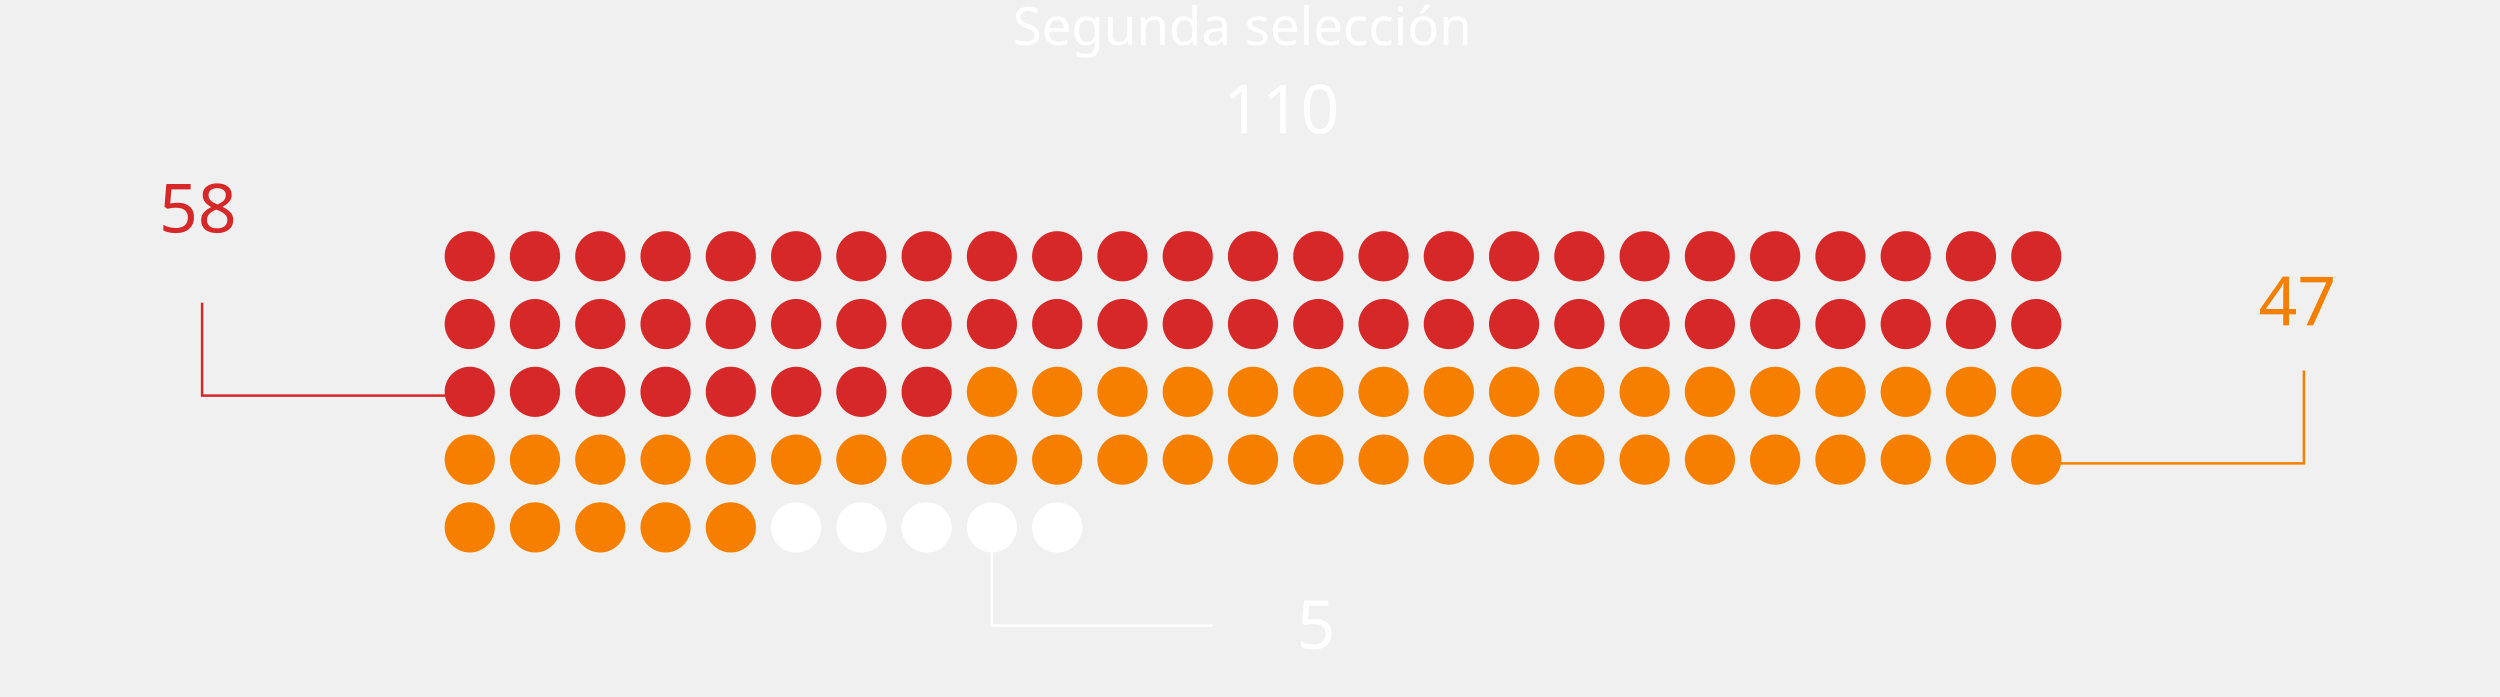
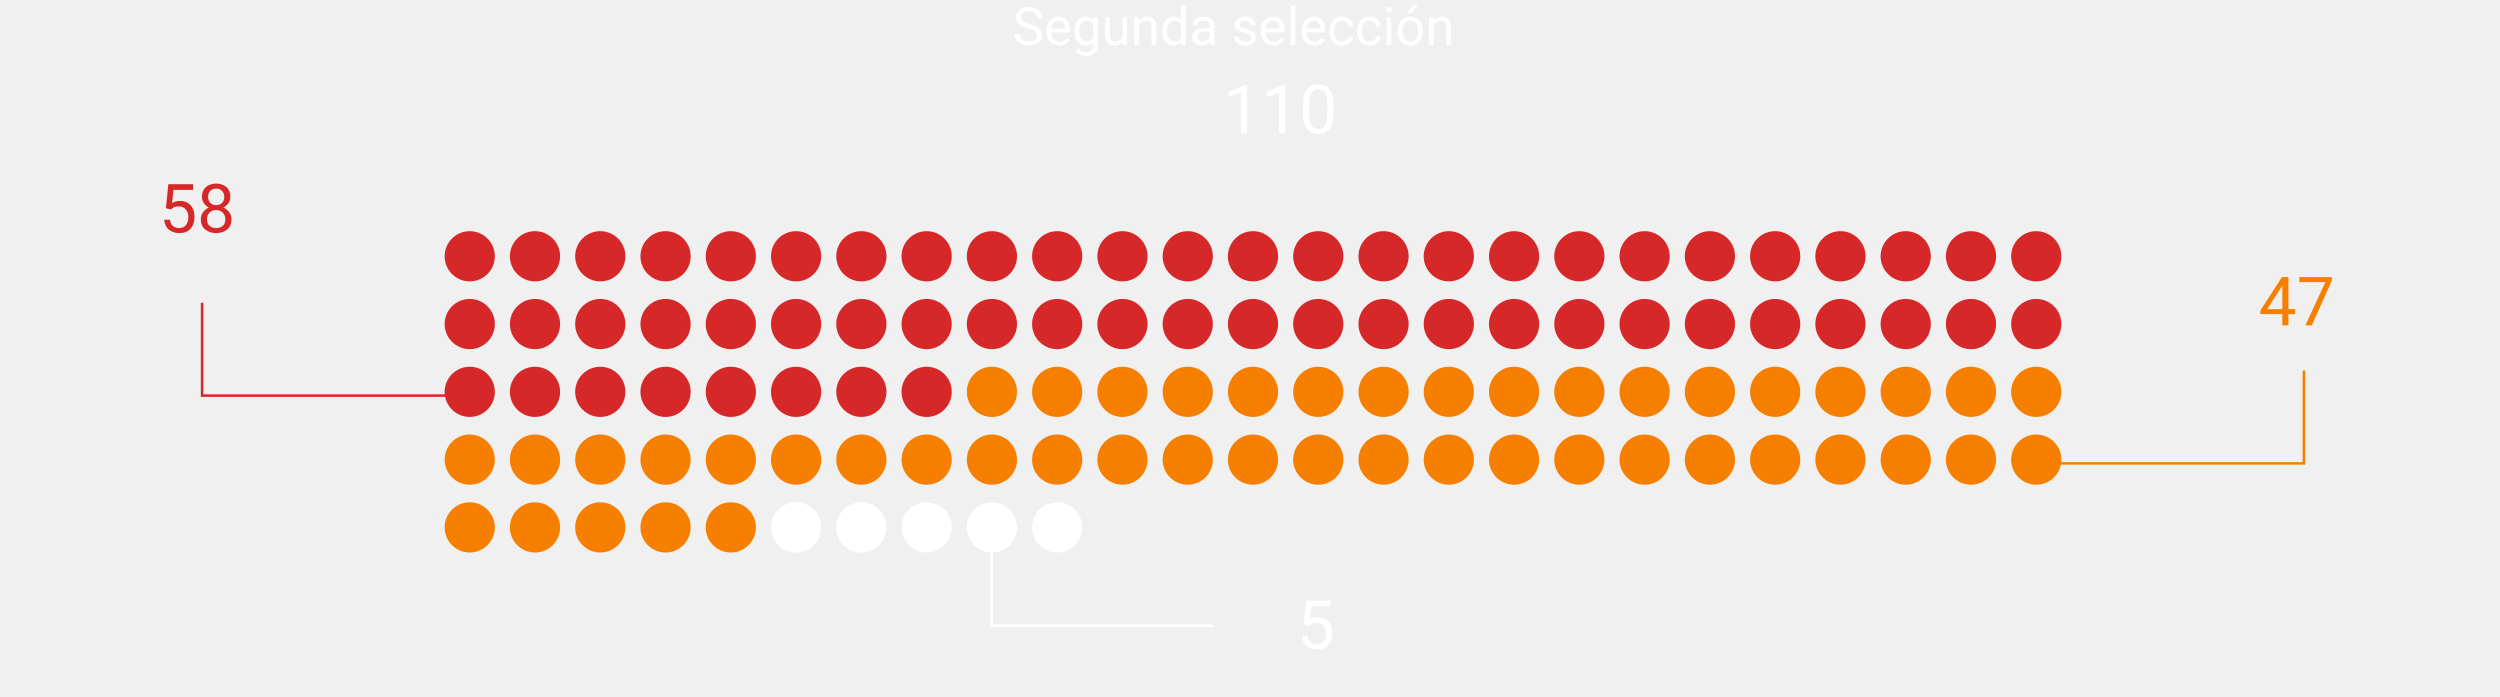
<svg xmlns="http://www.w3.org/2000/svg" viewBox="0 0 995.83 277.4">
  <defs>
-     <style>.e,.f{fill:#f77f00;}.g,.h,.i{fill:#fff;}.f,.h,.i,.j{font-family:Poppins-SemiBold, Poppins;}.f,.h,.j{font-size:27px;}.k{stroke:#fff;}.k,.l,.m{fill:none;stroke-miterlimit:10;}.l{stroke:#f77f00;}.m{stroke:#d62828;}.i{font-size:21px;}.j,.n{fill:#d62828;}</style>
+     <style>.e,.f{fill:#f77f00;}.g,.h,.i{fill:#fff;}.f,.h,.i,.j{font-family:Roboto;}.f,.h,.j{font-size:27px;}.k{stroke:#fff;}.k,.l,.m{fill:none;stroke-miterlimit:10;}.l{stroke:#f77f00;}.m{stroke:#d62828;}.i{font-size:21px;}.j,.n{fill:#d62828;}</style>
  </defs>
  <g id="a" />
  <g id="b">
    <g id="c">
      <text class="i" transform="translate(403.42 17.94)">
        <tspan x="0" y="0">Segunda selección</tspan>
      </text>
      <text class="h" transform="translate(487.17 53.11)">
        <tspan x="0" y="0">110 </tspan>
      </text>
      <circle class="n" cx="187.11" cy="102.08" r="10" />
      <circle class="n" cx="213.11" cy="102.08" r="10" />
      <circle class="n" cx="239.11" cy="102.08" r="10" />
      <circle class="n" cx="265.11" cy="102.08" r="10" />
      <circle class="n" cx="291.11" cy="102.08" r="10" />
      <circle class="n" cx="317.11" cy="102.08" r="10" />
      <circle class="n" cx="343.11" cy="102.08" r="10" />
      <circle class="n" cx="369.11" cy="102.08" r="10" />
      <circle class="n" cx="395.11" cy="102.08" r="10" />
      <circle class="n" cx="421.11" cy="102.08" r="10" />
      <circle class="n" cx="447.11" cy="102.08" r="10" />
      <circle class="n" cx="473.11" cy="102.08" r="10" />
      <circle class="n" cx="499.11" cy="102.08" r="10" />
      <circle class="n" cx="525.11" cy="102.08" r="10" />
      <circle class="n" cx="551.11" cy="102.08" r="10" />
      <circle class="n" cx="577.11" cy="102.08" r="10" />
      <circle class="n" cx="603.11" cy="102.08" r="10" />
      <circle class="n" cx="629.11" cy="102.08" r="10" />
      <circle class="n" cx="655.11" cy="102.08" r="10" />
      <circle class="n" cx="681.11" cy="102.08" r="10" />
      <circle class="n" cx="707.11" cy="102.08" r="10" />
      <circle class="n" cx="733.11" cy="102.08" r="10" />
      <circle class="n" cx="759.11" cy="102.08" r="10" />
      <circle class="n" cx="785.11" cy="102.08" r="10" />
      <circle class="n" cx="811.11" cy="102.08" r="10" />
      <circle class="n" cx="187.11" cy="129.08" r="10" />
      <circle class="n" cx="213.11" cy="129.08" r="10" />
      <circle class="n" cx="239.11" cy="129.08" r="10" />
      <circle class="n" cx="265.11" cy="129.08" r="10" />
      <circle class="n" cx="291.11" cy="129.08" r="10" />
      <circle class="n" cx="317.11" cy="129.08" r="10" />
      <circle class="n" cx="343.11" cy="129.08" r="10" />
      <circle class="n" cx="369.11" cy="129.08" r="10" />
      <circle class="n" cx="395.11" cy="129.08" r="10" />
      <circle class="n" cx="421.11" cy="129.08" r="10" />
      <circle class="n" cx="447.11" cy="129.08" r="10" />
      <circle class="n" cx="473.11" cy="129.08" r="10" />
      <circle class="n" cx="499.11" cy="129.08" r="10" />
      <circle class="n" cx="525.11" cy="129.08" r="10" />
      <circle class="n" cx="551.11" cy="129.08" r="10" />
      <circle class="n" cx="577.11" cy="129.08" r="10" />
      <circle class="n" cx="603.11" cy="129.08" r="10" />
      <circle class="n" cx="629.11" cy="129.08" r="10" />
      <circle class="n" cx="655.11" cy="129.08" r="10" />
      <circle class="n" cx="681.11" cy="129.08" r="10" />
      <circle class="n" cx="707.11" cy="129.08" r="10" />
      <circle class="n" cx="733.11" cy="129.08" r="10" />
      <circle class="n" cx="759.11" cy="129.08" r="10" />
      <circle class="n" cx="785.11" cy="129.08" r="10" />
      <circle class="n" cx="811.11" cy="129.08" r="10" />
      <circle class="n" cx="187.11" cy="156.08" r="10" />
      <circle class="n" cx="213.11" cy="156.08" r="10" />
      <circle class="n" cx="239.11" cy="156.08" r="10" />
      <circle class="n" cx="265.11" cy="156.08" r="10" />
      <circle class="n" cx="291.11" cy="156.08" r="10" />
      <circle class="n" cx="317.11" cy="156.08" r="10" />
      <circle class="n" cx="343.11" cy="156.08" r="10" />
      <circle class="n" cx="369.11" cy="156.08" r="10" />
      <circle class="e" cx="395.11" cy="156.08" r="10" />
      <circle class="e" cx="421.11" cy="156.08" r="10" />
      <circle class="e" cx="447.11" cy="156.08" r="10" />
      <circle class="e" cx="473.11" cy="156.08" r="10" />
      <circle class="e" cx="499.11" cy="156.08" r="10" />
      <circle class="e" cx="525.11" cy="156.08" r="10" />
      <circle class="e" cx="551.11" cy="156.08" r="10" />
      <circle class="e" cx="577.11" cy="156.08" r="10" />
      <circle class="e" cx="603.11" cy="156.08" r="10" />
      <circle class="e" cx="629.11" cy="156.08" r="10" />
      <circle class="e" cx="655.11" cy="156.08" r="10" />
      <circle class="e" cx="681.11" cy="156.08" r="10" />
      <circle class="e" cx="707.11" cy="156.08" r="10" />
      <circle class="e" cx="733.11" cy="156.08" r="10" />
      <circle class="e" cx="759.11" cy="156.08" r="10" />
      <circle class="e" cx="785.11" cy="156.08" r="10" />
      <circle class="e" cx="811.11" cy="156.08" r="10" />
      <circle class="e" cx="187.11" cy="183.08" r="10" />
      <circle class="e" cx="213.11" cy="183.08" r="10" />
      <circle class="e" cx="239.11" cy="183.08" r="10" />
      <circle class="e" cx="265.11" cy="183.08" r="10" />
      <circle class="e" cx="291.11" cy="183.08" r="10" />
      <circle class="e" cx="317.11" cy="183.08" r="10" />
      <circle class="e" cx="343.11" cy="183.08" r="10" />
      <circle class="e" cx="369.11" cy="183.08" r="10" />
      <circle class="e" cx="395.11" cy="183.08" r="10" />
      <circle class="e" cx="421.11" cy="183.08" r="10" />
      <circle class="e" cx="447.11" cy="183.08" r="10" />
      <circle class="e" cx="473.11" cy="183.08" r="10" />
      <circle class="e" cx="499.11" cy="183.08" r="10" />
      <circle class="e" cx="525.11" cy="183.08" r="10" />
      <circle class="e" cx="551.11" cy="183.08" r="10" />
      <circle class="e" cx="577.11" cy="183.08" r="10" />
      <circle class="e" cx="603.11" cy="183.08" r="10" />
      <circle class="e" cx="629.11" cy="183.08" r="10" />
      <circle class="e" cx="655.11" cy="183.08" r="10" />
      <circle class="e" cx="681.11" cy="183.08" r="10" />
      <circle class="e" cx="707.11" cy="183.08" r="10" />
      <circle class="e" cx="733.11" cy="183.08" r="10" />
      <circle class="e" cx="759.11" cy="183.08" r="10" />
      <circle class="e" cx="785.11" cy="183.08" r="10" />
      <circle class="e" cx="811.11" cy="183.08" r="10" />
      <circle class="e" cx="187.11" cy="210.08" r="10" />
      <circle class="e" cx="213.11" cy="210.08" r="10" />
      <circle class="e" cx="239.11" cy="210.08" r="10" />
      <circle class="e" cx="265.11" cy="210.08" r="10" />
      <circle class="e" cx="291.11" cy="210.08" r="10" />
      <circle class="g" cx="317.11" cy="210.08" r="10" />
      <circle class="g" cx="343.11" cy="210.08" r="10" />
      <circle class="g" cx="369.11" cy="210.08" r="10" />
      <circle class="g" cx="395.11" cy="210.08" r="10" />
      <circle class="g" cx="421.11" cy="210.08" r="10" />
      <text class="f" transform="translate(899.67 129.58)">
        <tspan x="0" y="0">47</tspan>
      </text>
      <text class="h" transform="translate(516.56 258.44)">
        <tspan x="0" y="0">5</tspan>
      </text>
      <text class="j" transform="translate(63.36 92.58)">
        <tspan x="0" y="0">58</tspan>
      </text>
    </g>
    <g id="d">
      <polyline class="l" points="811.11 184.58 917.72 184.58 917.72 147.58" />
      <polyline class="m" points="187.11 157.58 80.5 157.58 80.5 120.58" />
      <polyline class="k" points="483.11 249.19 395.11 249.19 395.11 210.08" />
    </g>
  </g>
</svg>
